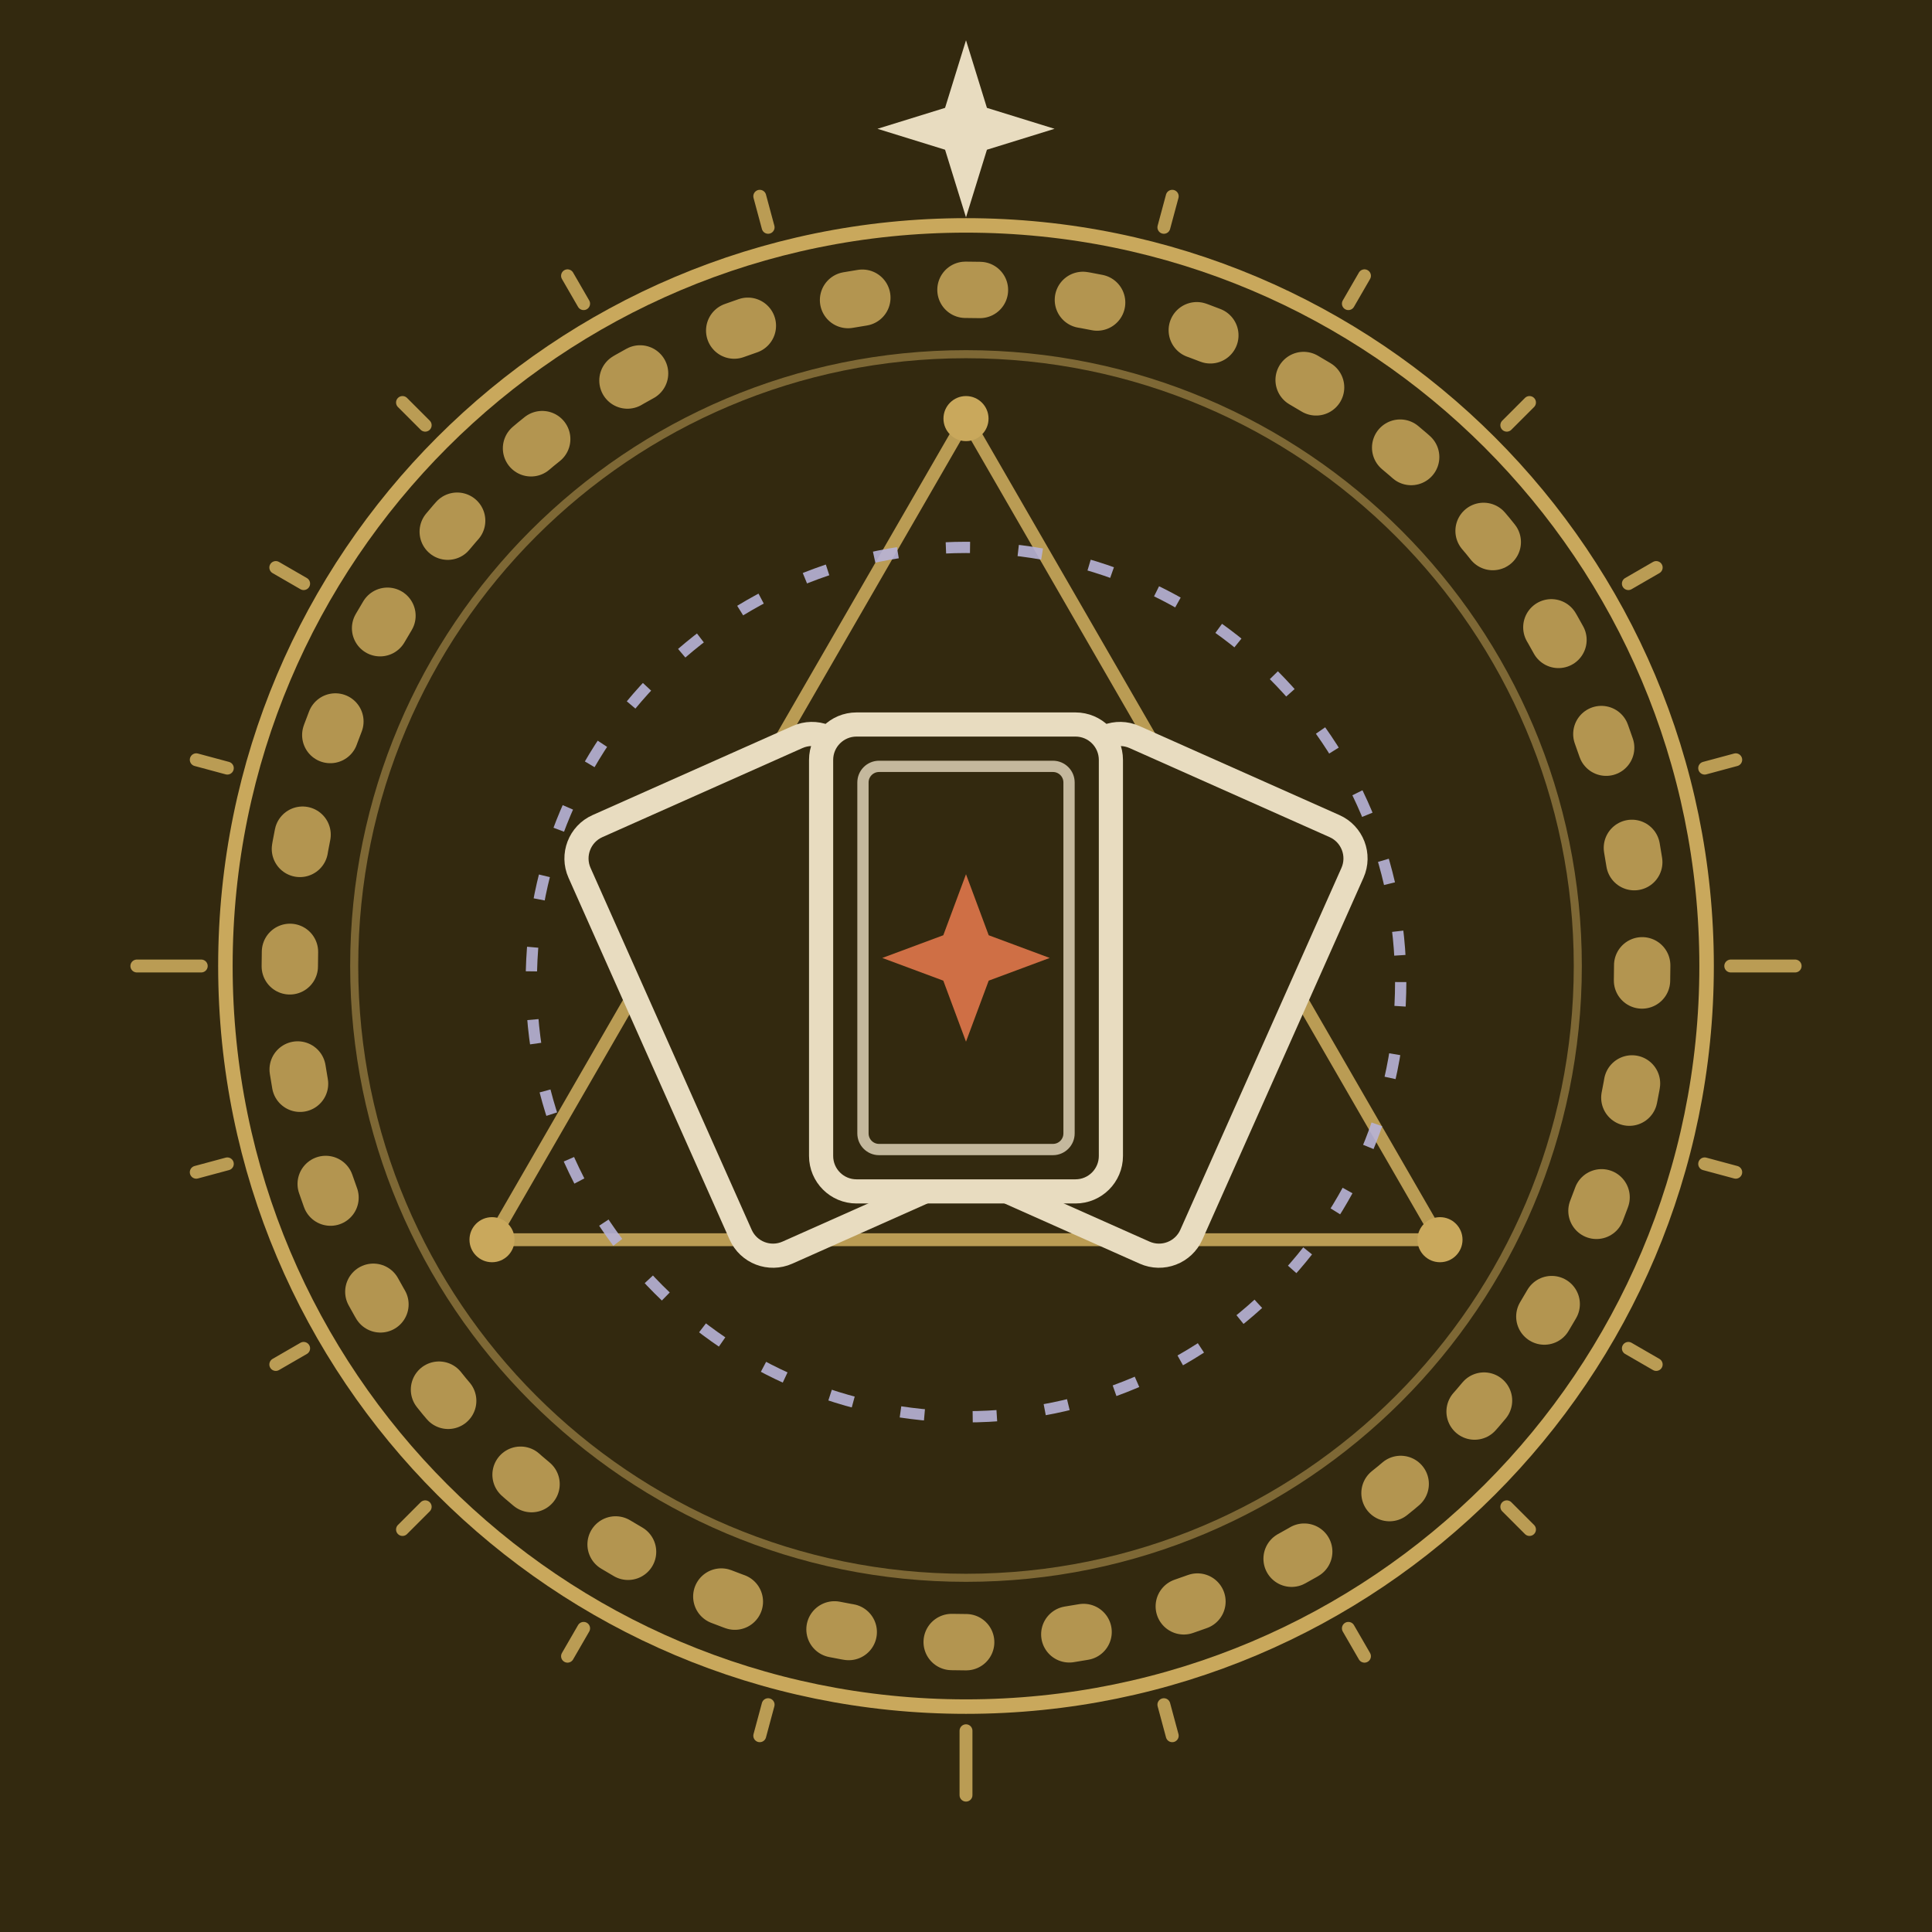
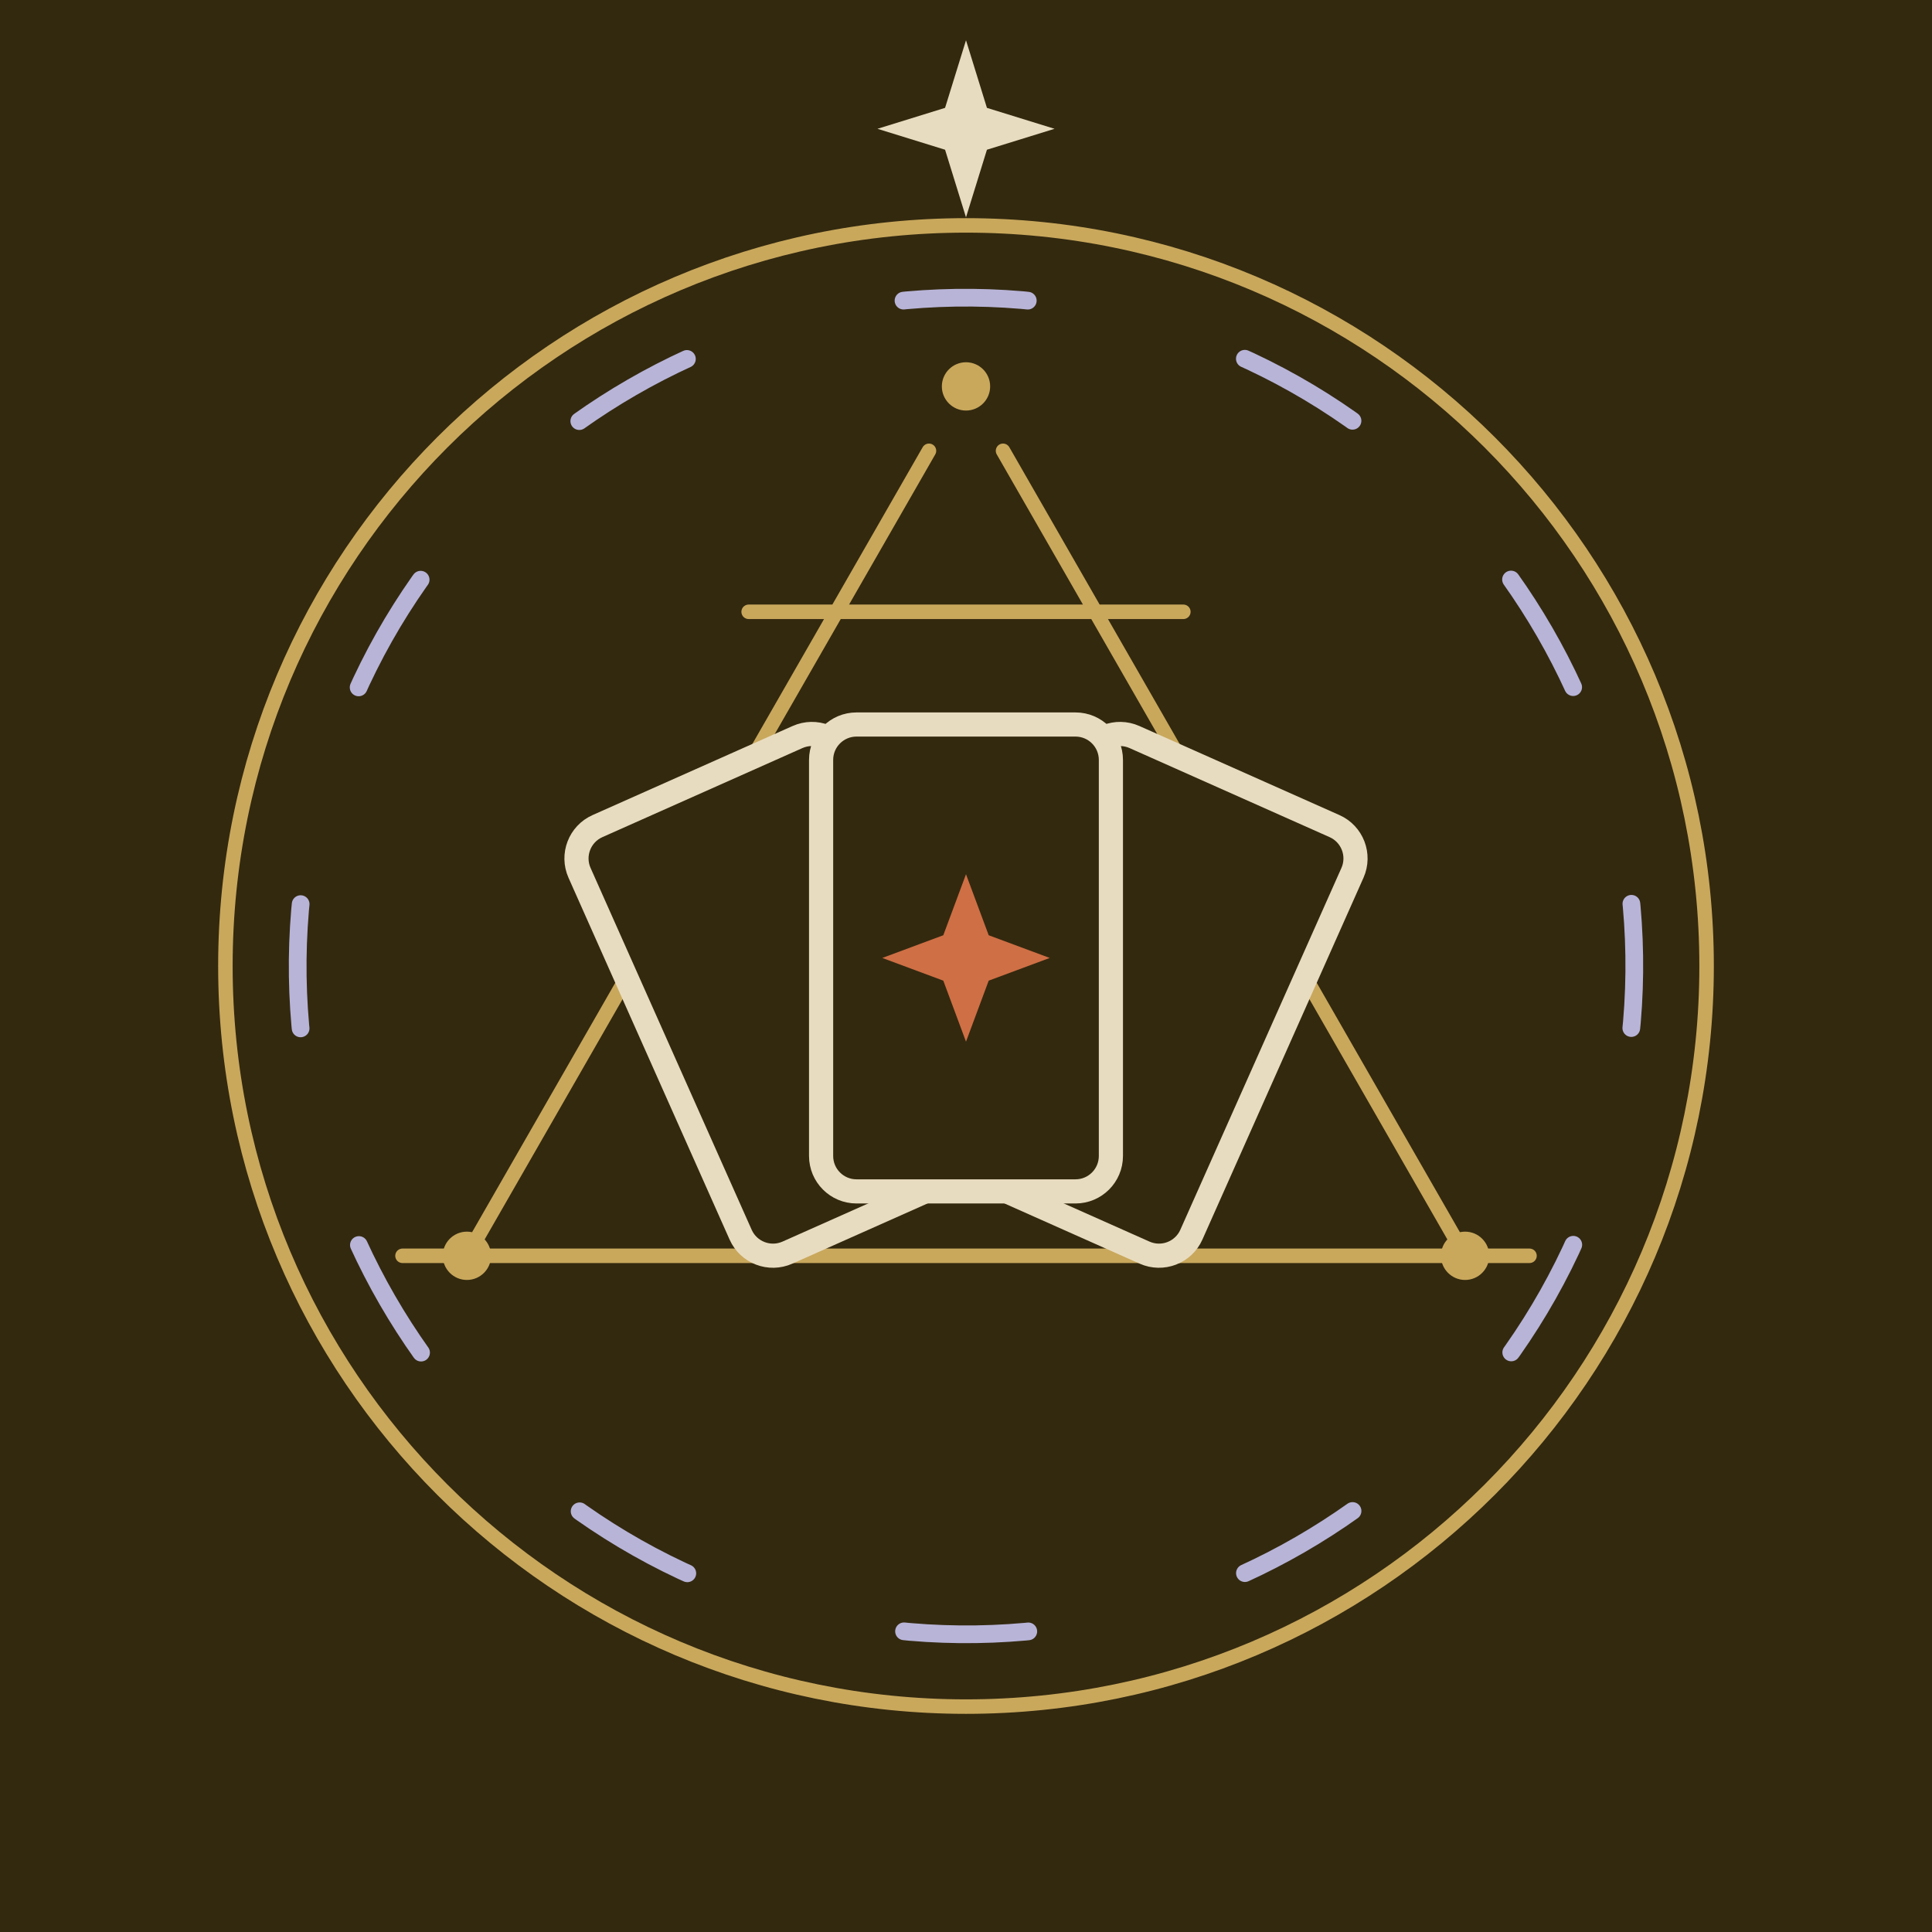
<svg xmlns="http://www.w3.org/2000/svg" width="1024" height="1024" viewBox="0 0 120 120">
  <rect x="0" y="0" width="120" height="120" fill="#33290f" />
-   <g fill="none" stroke="#c9a85c" stroke-linecap="round">
-     <circle cx="60" cy="60" r="46" stroke-width=".9" />
-     <circle cx="60" cy="60" r="42" stroke-width="3.5" stroke-dasharray=".9 6.43" opacity=".85" />
-     <circle cx="60" cy="60" r="38" stroke-width=".5" opacity=".5" />
-     <g stroke-width=".8" opacity=".9">
-       <path d="M72.29 14.12 L72.81 12.19" />
-       <path d="M83.75 18.86 L84.75 17.13" />
-       <path d="M93.59 26.41 L95.00 25.00" />
-       <path d="M101.14 36.25 L102.87 35.25" />
-       <path d="M105.88 47.71 L107.81 47.19" />
-       <path d="M107.50 60.00 L111.50 60.00" />
-       <path d="M105.88 72.29 L107.81 72.81" />
-       <path d="M101.14 83.75 L102.87 84.75" />
-       <path d="M93.59 93.59 L95.00 95.00" />
-       <path d="M83.75 101.14 L84.75 102.87" />
-       <path d="M72.29 105.88 L72.81 107.81" />
-       <path d="M60.00 107.50 L60.00 111.50" />
-       <path d="M47.71 105.88 L47.19 107.81" />
-       <path d="M36.25 101.14 L35.25 102.87" />
-       <path d="M26.41 93.59 L25.00 95.00" />
-       <path d="M18.86 83.75 L17.13 84.75" />
-       <path d="M14.12 72.29 L12.19 72.81" />
-       <path d="M12.50 60.00 L8.50 60.00" />
-       <path d="M14.12 47.71 L12.19 47.19" />
-       <path d="M18.86 36.25 L17.13 35.25" />
-       <path d="M26.41 26.41 L25.00 25.00" />
-       <path d="M36.25 18.86 L35.25 17.13" />
-       <path d="M47.71 14.12 L47.19 12.19" />
-     </g>
-     <polygon points="60.00,26.00 89.44,77.00 30.56,77.00" stroke-width=".8" stroke-linejoin="round" opacity=".9" />
-     <path d="M47.3 48 H72.7" stroke-width=".8" opacity=".9" />
+   <circle cx="60" cy="60" r="46" fill="none" stroke="#c9a85c" stroke-width="0.9" />
+   <circle cx="60" cy="60" r="41.5" fill="none" stroke="#b8b4d8" stroke-width="1.1" stroke-linecap="round" stroke-dasharray="7.73 14" stroke-dashoffset="-7.00" opacity="1" transform="rotate(-75 60 60)" />
+   <g fill="none" stroke="#c9a85c" stroke-width=".9" stroke-linecap="round">
+     <path d="M57.7 28 L29 78 M62.3 28 L91 78 M25 78 H95 M46.5 38 H73.5" />
+   </g>
+   <g fill="#c9a85c">
+     <circle cx="60.00" cy="24.00" r="1.5" />
+     <circle cx="29.00" cy="78.00" r="1.5" />
+     <circle cx="91.00" cy="78.00" r="1.5" />
  </g>
  <g id="marker">
    <path d="M60 2.5 L61.3 6.7 L65.5 8 L61.3 9.3 L60 13.5 L58.7 9.3 L54.5 8 L58.7 6.7 Z" fill="#e8dcc0" />
-   </g>
-   <circle cx="60" cy="61" r="27" fill="none" stroke="#b8b4d8" stroke-width=".7" stroke-dasharray="1.5 3" opacity=".9" />
-   <g fill="#c9a85c">
-     <circle cx="60.00" cy="26.00" r="1.4" />
-     <circle cx="89.44" cy="77.00" r="1.4" />
-     <circle cx="30.56" cy="77.00" r="1.4" />
  </g>
  <g fill="none" stroke="#e8dcc0" stroke-width="1.5" stroke-linecap="round" stroke-linejoin="round">
    <g transform="rotate(-24 60 86)">
      <rect x="51" y="45" width="18" height="29" rx="2.2" fill="#33290f" />
    </g>
    <g transform="rotate(24 60 86)">
      <rect x="51" y="45" width="18" height="29" rx="2.2" fill="#33290f" />
    </g>
    <rect x="51" y="45" width="18" height="29" rx="2.2" fill="#33290f" />
-     <rect x="53.6" y="47.6" width="12.8" height="23.8" rx="1" stroke-width=".7" opacity=".8" />
  </g>
  <polygon points="60.00,54.30 61.41,58.09 65.20,59.50 61.41,60.91 60.00,64.70 58.59,60.91 54.80,59.50 58.59,58.09" fill="#cf6f45" />
</svg>
